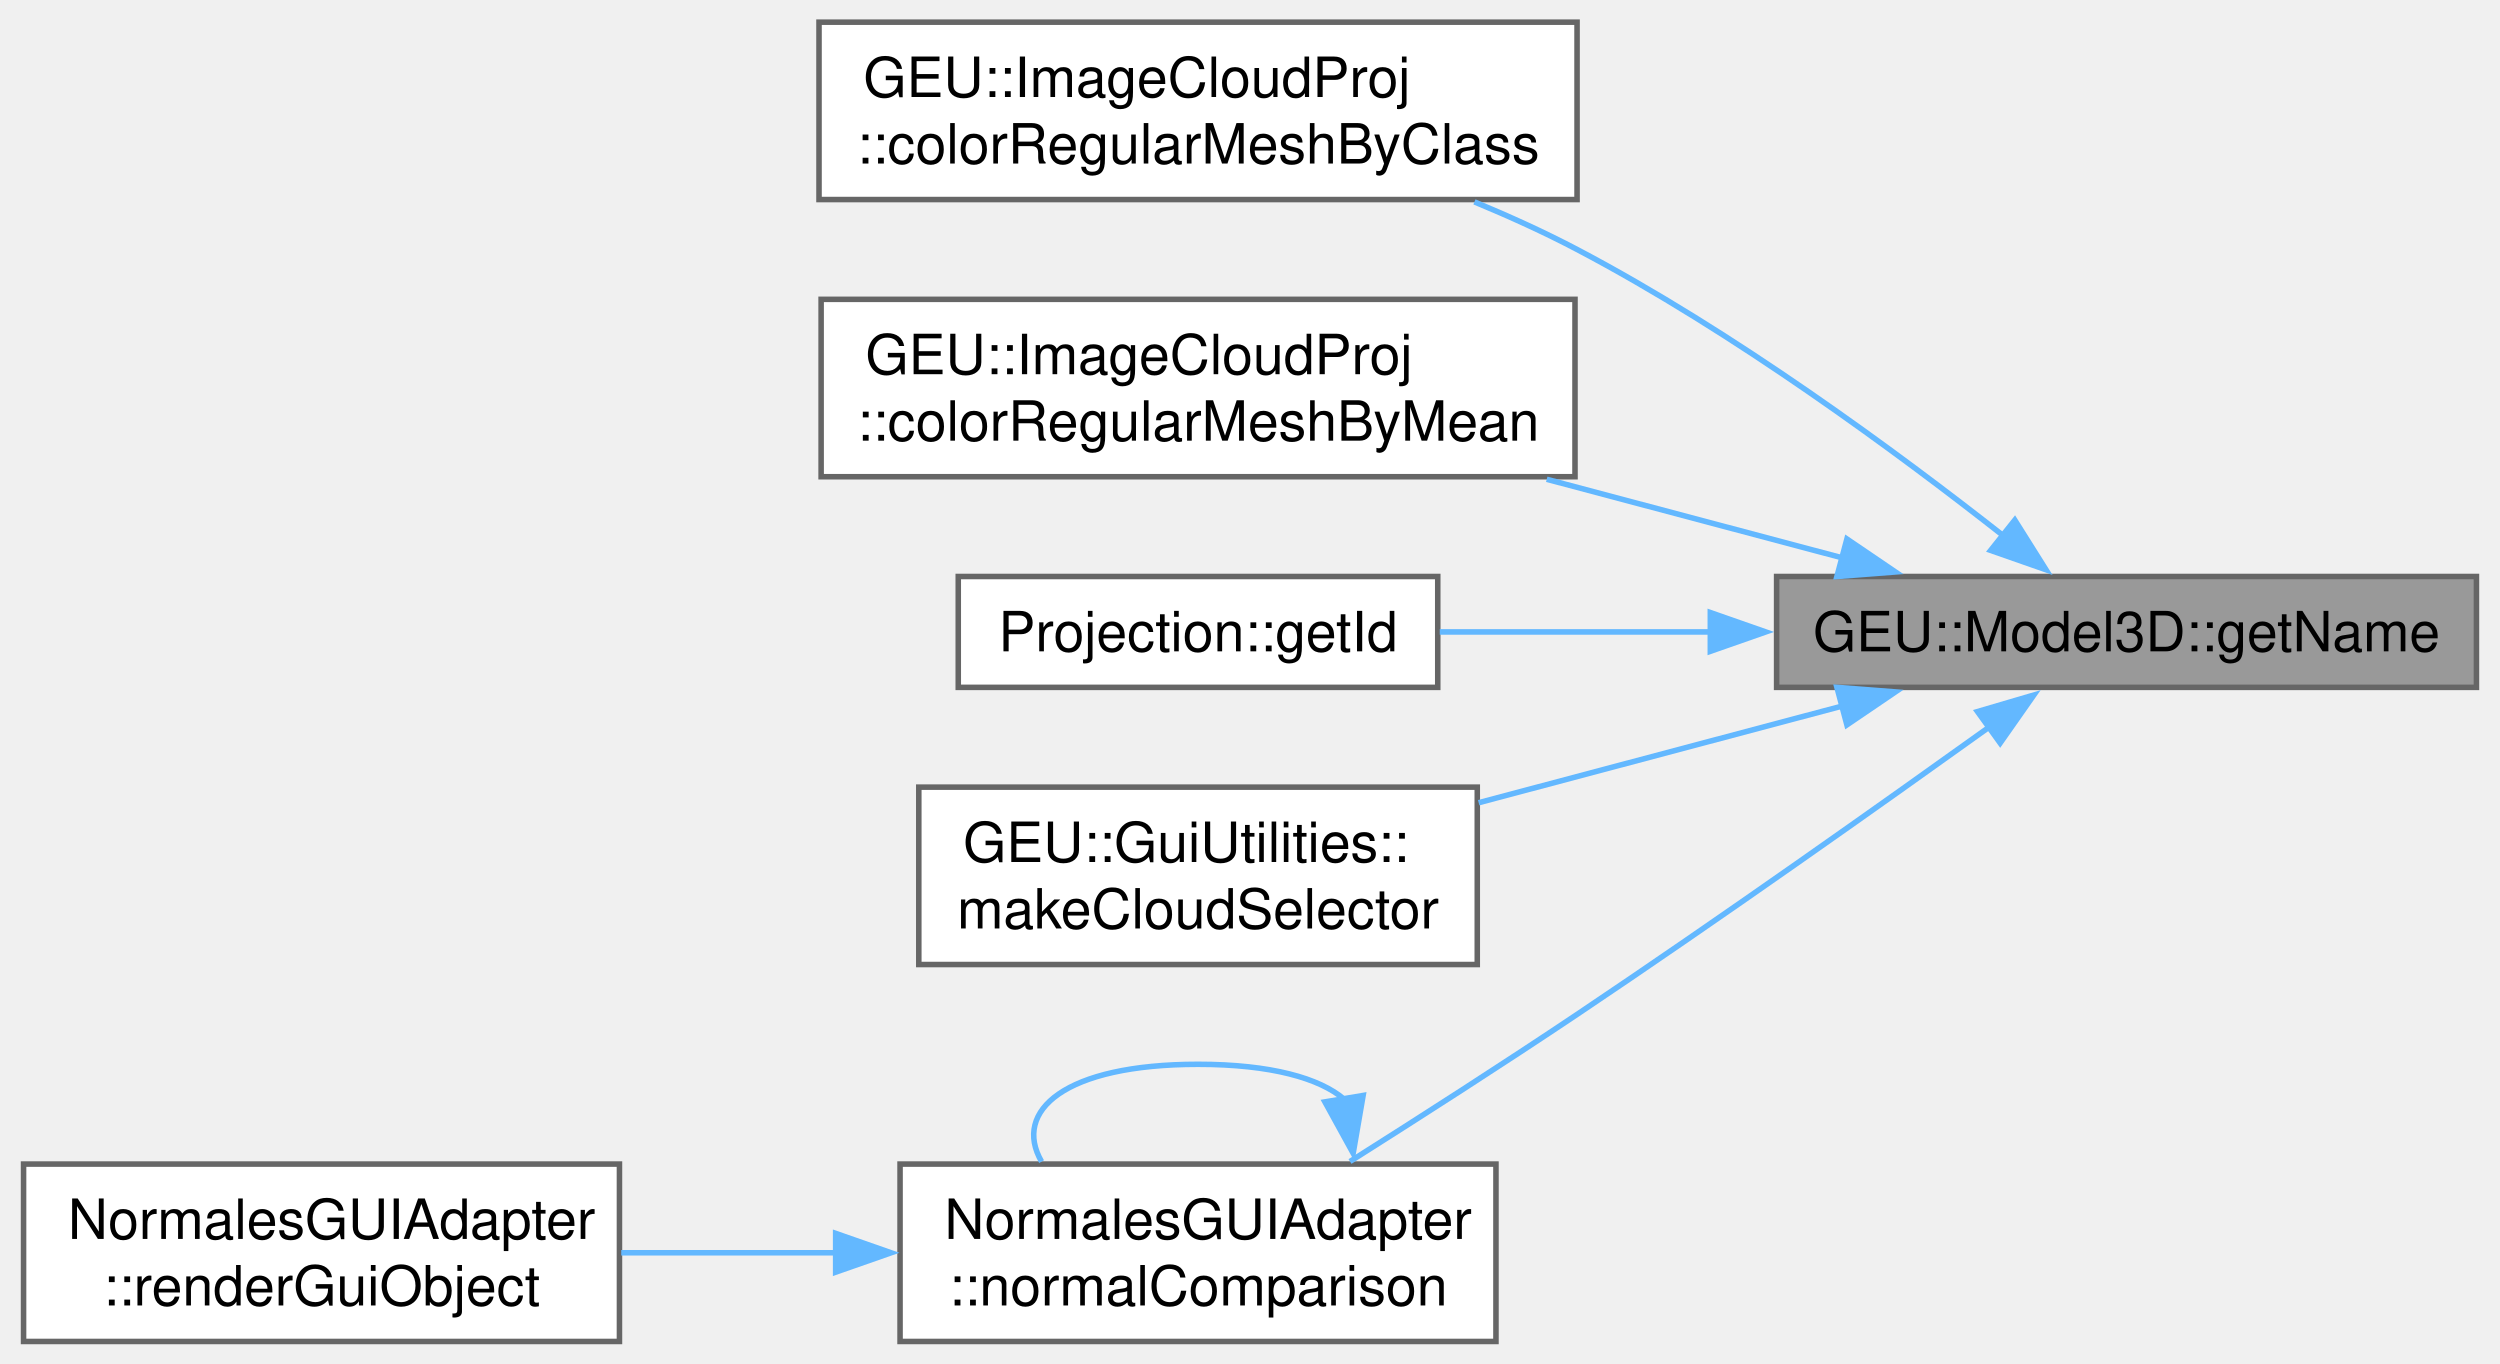
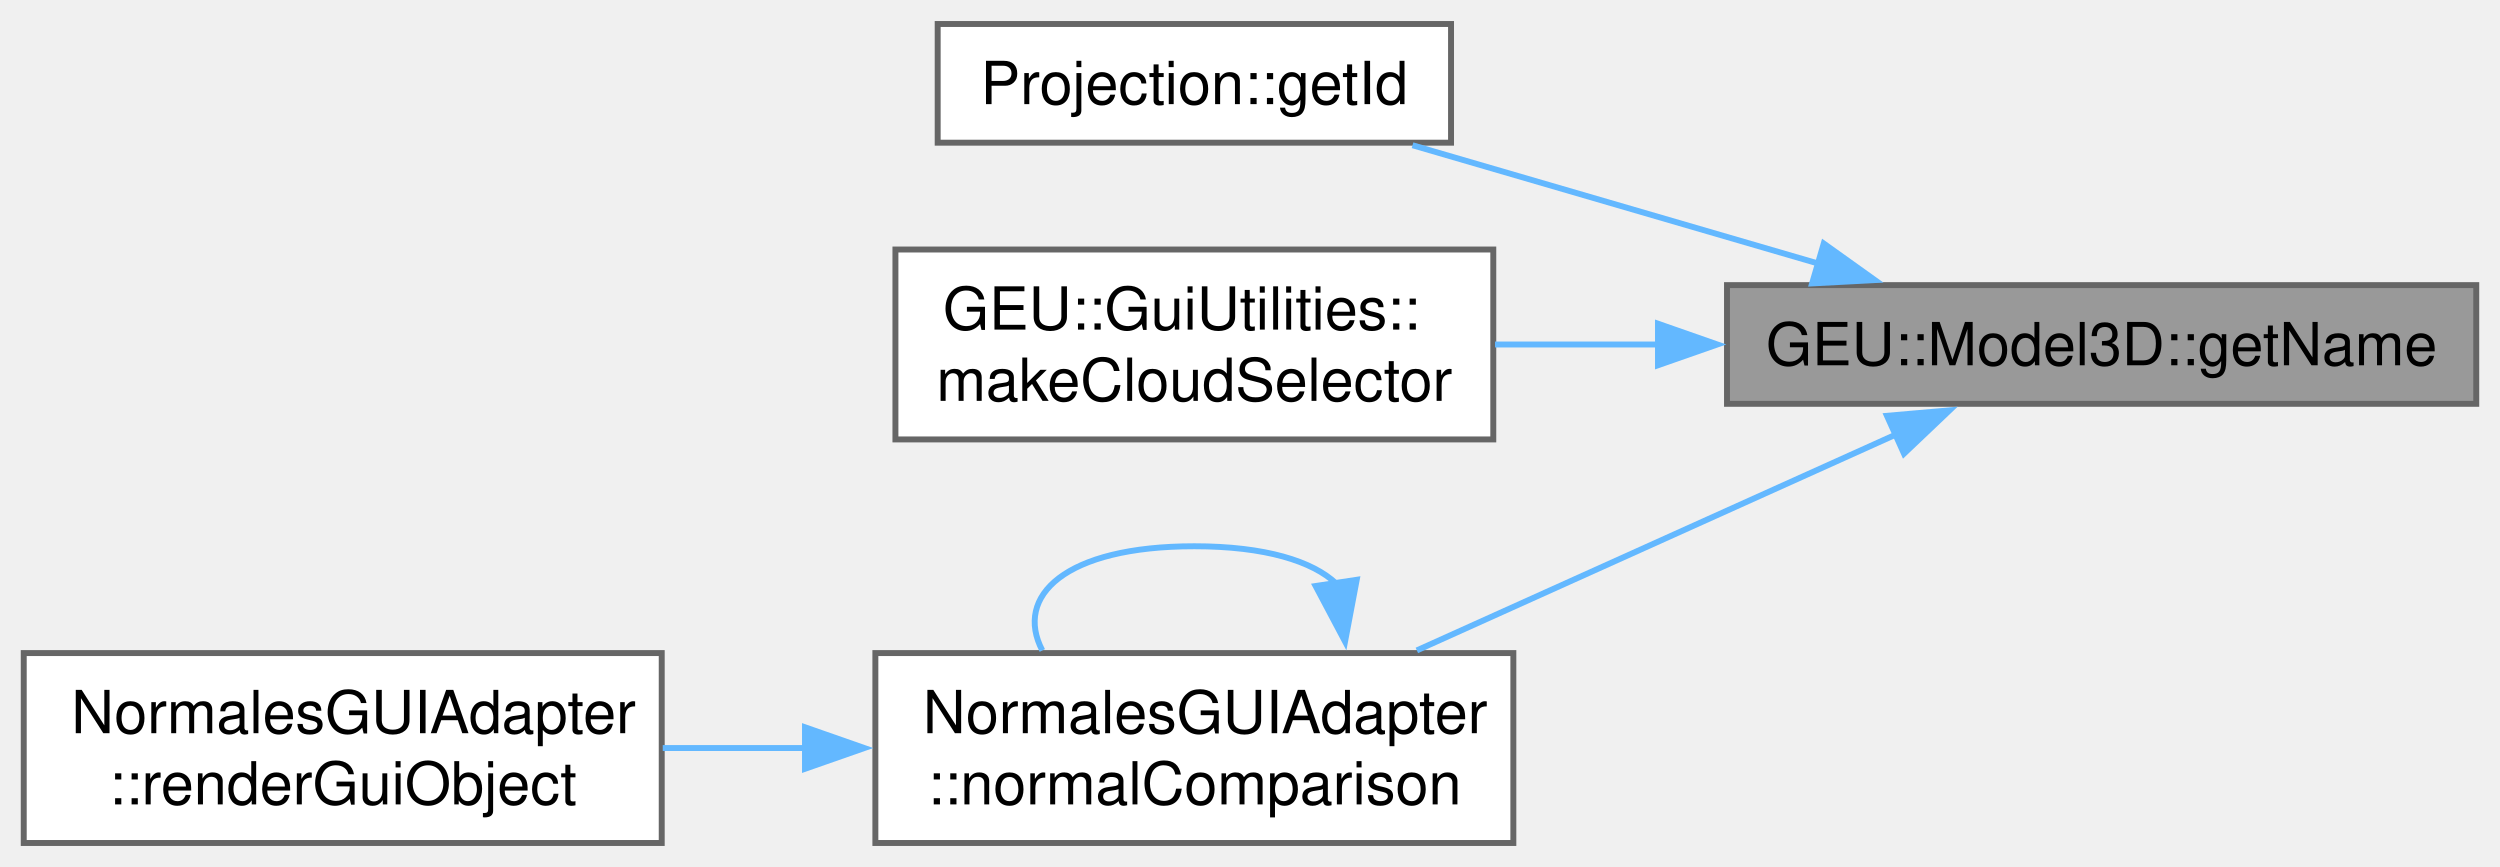
- <svg xmlns="http://www.w3.org/2000/svg" xmlns:xlink="http://www.w3.org/1999/xlink" width="451pt" height="246pt" viewBox="0.00 0.00 450.50 246.00">
-   <g id="graph0" class="graph" transform="scale(1 1) rotate(0) translate(4 242)">
+ <svg xmlns="http://www.w3.org/2000/svg" xmlns:xlink="http://www.w3.org/1999/xlink" width="421pt" height="146pt" viewBox="0.00 0.00 421.25 146.00">
+   <g id="graph0" class="graph" transform="scale(1 1) rotate(0) translate(4 142)">
    <g id="Node000001" class="node">
      <g id="a_Node000001">
        <a xlink:title=" ">
-           <polygon fill="#999999" stroke="#666666" points="442.5,-138 316.25,-138 316.25,-118 442.5,-118 442.5,-138" />
-           <text text-anchor="middle" x="379.38" y="-124.5" font-family="Helvetica,sans-Serif" font-size="10.00">GEU::Model3D::getName</text>
+           <polygon fill="#999999" stroke="#666666" points="413.25,-94 287,-94 287,-74 413.25,-74 413.25,-94" />
+           <text text-anchor="middle" x="350.12" y="-80.5" font-family="Helvetica,sans-Serif" font-size="10.00">GEU::Model3D::getName</text>
        </a>
      </g>
    </g>
    <g id="Node000002" class="node">
      <g id="a_Node000002">
-         <a xlink:href="../../dc/d51/class_g_e_u_1_1_image_cloud_proj.html#aecd54797c6b0e0d2ee800d5b923b9645" target="_top" xlink:title=" ">
-           <polygon fill="white" stroke="#666666" points="280.25,-238 143.5,-238 143.5,-206 280.25,-206 280.25,-238" />
-           <text text-anchor="start" x="151.5" y="-224.5" font-family="Helvetica,sans-Serif" font-size="10.00">GEU::ImageCloudProj</text>
-           <text text-anchor="middle" x="211.88" y="-212.5" font-family="Helvetica,sans-Serif" font-size="10.00">::colorRegularMeshByClass</text>
+         <a xlink:href="../../db/db3/class_projection.html#a67d1978e8e05988f84b45075c63894a5" target="_top" xlink:title=" ">
+           <polygon fill="white" stroke="#666666" points="240.5,-138 154,-138 154,-118 240.5,-118 240.5,-138" />
+           <text text-anchor="middle" x="197.25" y="-124.5" font-family="Helvetica,sans-Serif" font-size="10.00">Projection::getId</text>
        </a>
      </g>
    </g>
    <g id="edge1_Node000001_Node000002" class="edge">
      <g id="a_edge1_Node000001_Node000002">
        <a xlink:title=" ">
-           <path fill="none" stroke="#63b8ff" d="M357.25,-145.28C338.04,-160.38 308.48,-182.16 280.25,-197 274.4,-200.08 268.08,-202.95 261.74,-205.58" />
-           <polygon fill="#63b8ff" stroke="#63b8ff" points="359.22,-148.18 364.86,-139.21 354.86,-142.71 359.22,-148.18" />
+           <path fill="none" stroke="#63b8ff" d="M302.56,-97.58C280.48,-104.02 254.51,-111.59 234.01,-117.57" />
+           <polygon fill="#63b8ff" stroke="#63b8ff" points="303.3,-101.01 311.92,-94.85 301.34,-94.29 303.3,-101.01" />
        </a>
      </g>
    </g>
    <g id="Node000003" class="node">
      <g id="a_Node000003">
-         <a xlink:href="../../dc/d51/class_g_e_u_1_1_image_cloud_proj.html#a5b25ca28287f8c088a55152666fffacc" target="_top" xlink:title=" ">
-           <polygon fill="white" stroke="#666666" points="279.88,-188 143.88,-188 143.88,-156 279.88,-156 279.88,-188" />
-           <text text-anchor="start" x="151.88" y="-174.5" font-family="Helvetica,sans-Serif" font-size="10.00">GEU::ImageCloudProj</text>
-           <text text-anchor="middle" x="211.88" y="-162.5" font-family="Helvetica,sans-Serif" font-size="10.00">::colorRegularMeshByMean</text>
+         <a xlink:href="../../d3/dd7/namespace_g_e_u_1_1_gui_utilities.html#a55126fb89c2cd5e8675c2632a94fd92e" target="_top" xlink:title=" ">
+           <polygon fill="white" stroke="#666666" points="247.62,-100 146.88,-100 146.88,-68 247.62,-68 247.62,-100" />
+           <text text-anchor="start" x="154.88" y="-86.5" font-family="Helvetica,sans-Serif" font-size="10.00">GEU::GuiUtilities::</text>
+           <text text-anchor="middle" x="197.25" y="-74.5" font-family="Helvetica,sans-Serif" font-size="10.00">makeCloudSelector</text>
        </a>
      </g>
    </g>
    <g id="edge2_Node000001_Node000003" class="edge">
      <g id="a_edge2_Node000001_Node000003">
        <a xlink:title=" ">
-           <path fill="none" stroke="#63b8ff" d="M328.41,-141.28C311.53,-145.77 292.48,-150.84 274.78,-155.54" />
-           <polygon fill="#63b8ff" stroke="#63b8ff" points="328.93,-144.77 337.69,-138.82 327.13,-138 328.93,-144.77" />
+           <path fill="none" stroke="#63b8ff" d="M275.53,-84C266.17,-84 256.77,-84 247.91,-84" />
+           <polygon fill="#63b8ff" stroke="#63b8ff" points="275.37,-87.5 285.37,-84 275.37,-80.5 275.37,-87.5" />
        </a>
      </g>
    </g>
    <g id="Node000004" class="node">
      <g id="a_Node000004">
-         <a xlink:href="../../db/db3/class_projection.html#a67d1978e8e05988f84b45075c63894a5" target="_top" xlink:title=" ">
-           <polygon fill="white" stroke="#666666" points="255.12,-138 168.62,-138 168.62,-118 255.12,-118 255.12,-138" />
-           <text text-anchor="middle" x="211.88" y="-124.5" font-family="Helvetica,sans-Serif" font-size="10.00">Projection::getId</text>
+         <a xlink:href="../../d4/d3f/class_normales_g_u_i_adapter.html#a5f2b290d502274f01fc3e9bdadfca50e" target="_top" xlink:title=" ">
+           <polygon fill="white" stroke="#666666" points="251,-32 143.5,-32 143.5,0 251,0 251,-32" />
+           <text text-anchor="start" x="151.5" y="-18.5" font-family="Helvetica,sans-Serif" font-size="10.00">NormalesGUIAdapter</text>
+           <text text-anchor="middle" x="197.25" y="-6.5" font-family="Helvetica,sans-Serif" font-size="10.00">::normalComparison</text>
        </a>
      </g>
    </g>
    <g id="edge3_Node000001_Node000004" class="edge">
      <g id="a_edge3_Node000001_Node000004">
        <a xlink:title=" ">
-           <path fill="none" stroke="#63b8ff" d="M304.33,-128C287.6,-128 270.39,-128 255.48,-128" />
-           <polygon fill="#63b8ff" stroke="#63b8ff" points="304.29,-131.5 314.29,-128 304.29,-124.5 304.29,-131.5" />
+           <path fill="none" stroke="#63b8ff" d="M315.51,-68.85C291.54,-58.05 259.34,-43.53 234.74,-32.45" />
+           <polygon fill="#63b8ff" stroke="#63b8ff" points="313.95,-71.98 324.5,-72.9 316.82,-65.6 313.95,-71.98" />
+         </a>
+       </g>
+     </g>
+     <g id="edge4_Node000004_Node000004" class="edge">
+       <g id="a_edge4_Node000004_Node000004">
+         <a xlink:title=" ">
+           <path fill="none" stroke="#63b8ff" d="M221.16,-43.71C217.18,-47.48 209.21,-50 197.25,-50 175.39,-50 166.85,-41.58 171.63,-32.44" />
+           <polygon fill="#63b8ff" stroke="#63b8ff" points="224.61,-44.35 222.64,-33.94 217.68,-43.3 224.61,-44.35" />
        </a>
      </g>
    </g>
    <g id="Node000005" class="node">
      <g id="a_Node000005">
-         <a xlink:href="../../d3/dd7/namespace_g_e_u_1_1_gui_utilities.html#a55126fb89c2cd5e8675c2632a94fd92e" target="_top" xlink:title=" ">
-           <polygon fill="white" stroke="#666666" points="262.25,-100 161.5,-100 161.5,-68 262.25,-68 262.25,-100" />
-           <text text-anchor="start" x="169.5" y="-86.5" font-family="Helvetica,sans-Serif" font-size="10.00">GEU::GuiUtilities::</text>
-           <text text-anchor="middle" x="211.88" y="-74.5" font-family="Helvetica,sans-Serif" font-size="10.00">makeCloudSelector</text>
-         </a>
-       </g>
-     </g>
-     <g id="edge4_Node000001_Node000005" class="edge">
-       <g id="a_edge4_Node000001_Node000005">
-         <a xlink:title=" ">
-           <path fill="none" stroke="#63b8ff" d="M328.27,-114.68C307.43,-109.14 283.3,-102.72 262.5,-97.19" />
-           <polygon fill="#63b8ff" stroke="#63b8ff" points="327.13,-118 337.69,-117.18 328.93,-111.23 327.13,-118" />
-         </a>
-       </g>
-     </g>
-     <g id="Node000006" class="node">
-       <g id="a_Node000006">
-         <a xlink:href="../../d4/d3f/class_normales_g_u_i_adapter.html#a5f2b290d502274f01fc3e9bdadfca50e" target="_top" xlink:title=" ">
-           <polygon fill="white" stroke="#666666" points="265.62,-32 158.12,-32 158.12,0 265.62,0 265.62,-32" />
-           <text text-anchor="start" x="166.12" y="-18.5" font-family="Helvetica,sans-Serif" font-size="10.00">NormalesGUIAdapter</text>
-           <text text-anchor="middle" x="211.88" y="-6.5" font-family="Helvetica,sans-Serif" font-size="10.00">::normalComparison</text>
-         </a>
-       </g>
-     </g>
-     <g id="edge5_Node000001_Node000006" class="edge">
-       <g id="a_edge5_Node000001_Node000006">
-         <a xlink:title=" ">
-           <path fill="none" stroke="#63b8ff" d="M354.73,-110.93C334.98,-96.78 306,-76.26 280.25,-59 266.88,-50.04 251.79,-40.37 239.29,-32.47" />
-           <polygon fill="#63b8ff" stroke="#63b8ff" points="352.49,-113.63 362.66,-116.62 356.58,-107.95 352.49,-113.63" />
-         </a>
-       </g>
-     </g>
-     <g id="edge6_Node000006_Node000006" class="edge">
-       <g id="a_edge6_Node000006_Node000006">
-         <a xlink:title=" ">
-           <path fill="none" stroke="#63b8ff" d="M238.23,-43.71C233.83,-47.48 225.05,-50 211.88,-50 187.79,-50 178.38,-41.58 183.65,-32.44" />
-           <polygon fill="#63b8ff" stroke="#63b8ff" points="241.66,-44.38 239.86,-33.94 234.76,-43.22 241.66,-44.38" />
-         </a>
-       </g>
-     </g>
-     <g id="Node000007" class="node">
-       <g id="a_Node000007">
        <a xlink:href="../../d4/d3f/class_normales_g_u_i_adapter.html#ad27c678722407ed6f3d2bb41ccc2b640" target="_top" xlink:title="Custom module GUI window contents.">
          <polygon fill="white" stroke="#666666" points="107.5,-32 0,-32 0,0 107.5,0 107.5,-32" />
          <text text-anchor="start" x="8" y="-18.5" font-family="Helvetica,sans-Serif" font-size="10.00">NormalesGUIAdapter</text>
          <text text-anchor="middle" x="53.75" y="-6.5" font-family="Helvetica,sans-Serif" font-size="10.00">::renderGuiObject</text>
        </a>
      </g>
    </g>
-     <g id="edge7_Node000006_Node000007" class="edge">
-       <g id="a_edge7_Node000006_Node000007">
+     <g id="edge5_Node000004_Node000005" class="edge">
+       <g id="a_edge5_Node000004_Node000005">
        <a xlink:title=" ">
-           <path fill="none" stroke="#63b8ff" d="M146.8,-16C133.84,-16 120.35,-16 107.82,-16" />
-           <polygon fill="#63b8ff" stroke="#63b8ff" points="146.5,-19.5 156.5,-16 146.5,-12.5 146.5,-19.5" />
+           <path fill="none" stroke="#63b8ff" d="M131.84,-16C123.75,-16 115.55,-16 107.67,-16" />
+           <polygon fill="#63b8ff" stroke="#63b8ff" points="131.64,-19.5 141.64,-16 131.64,-12.5 131.64,-19.5" />
        </a>
      </g>
    </g>
  </g>
</svg>
